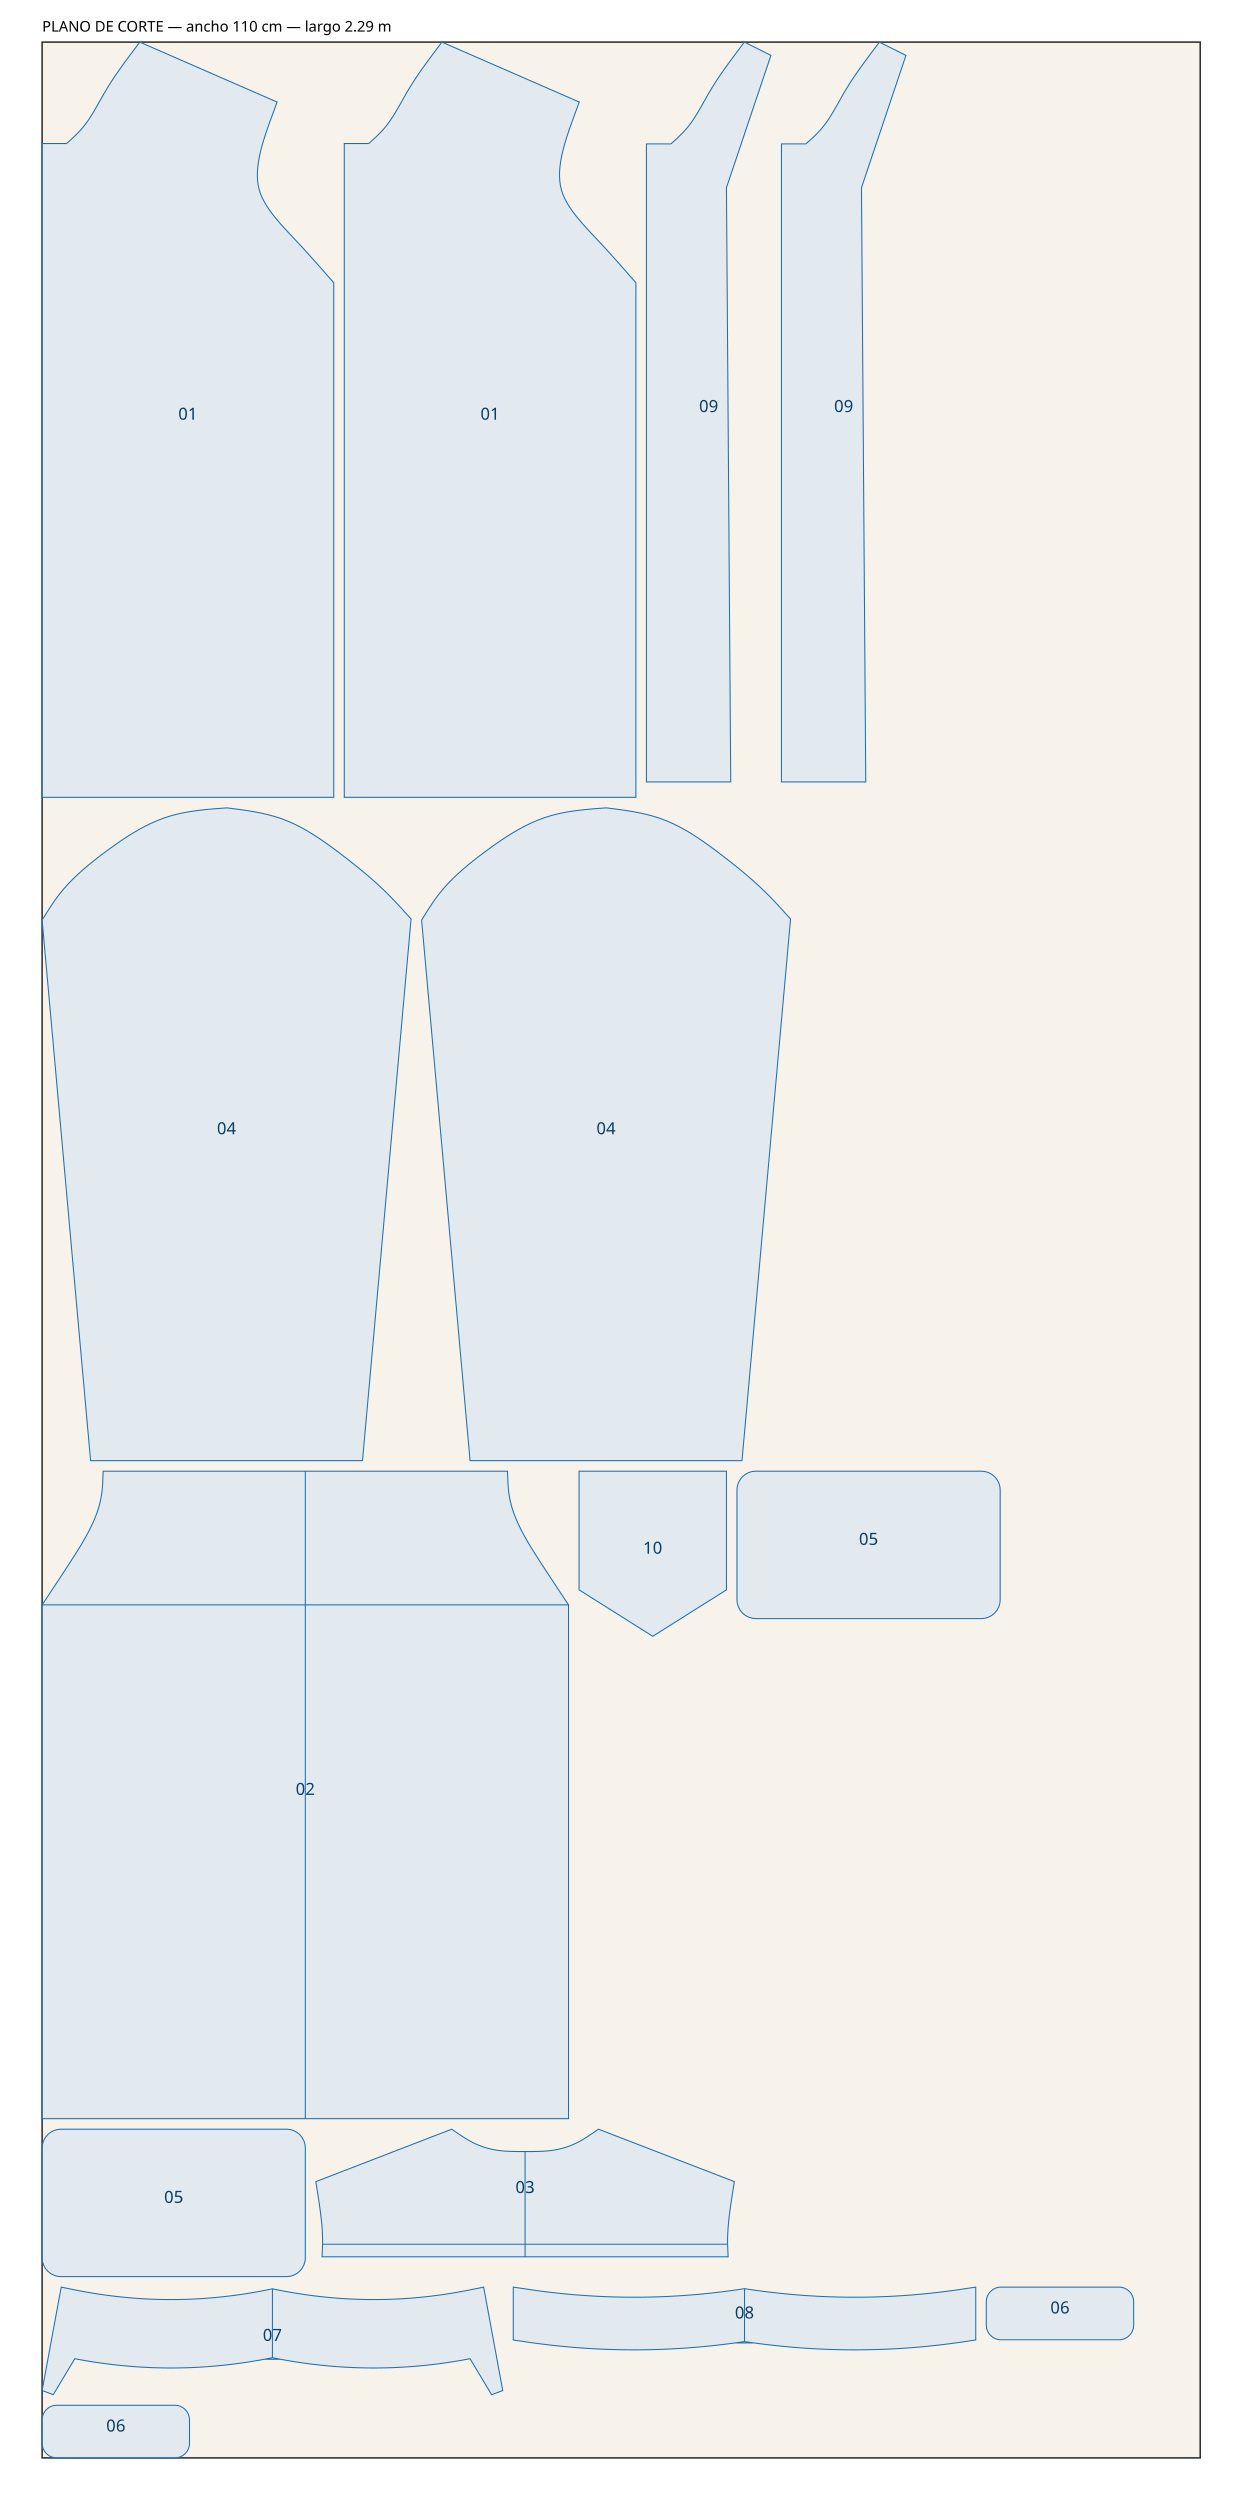
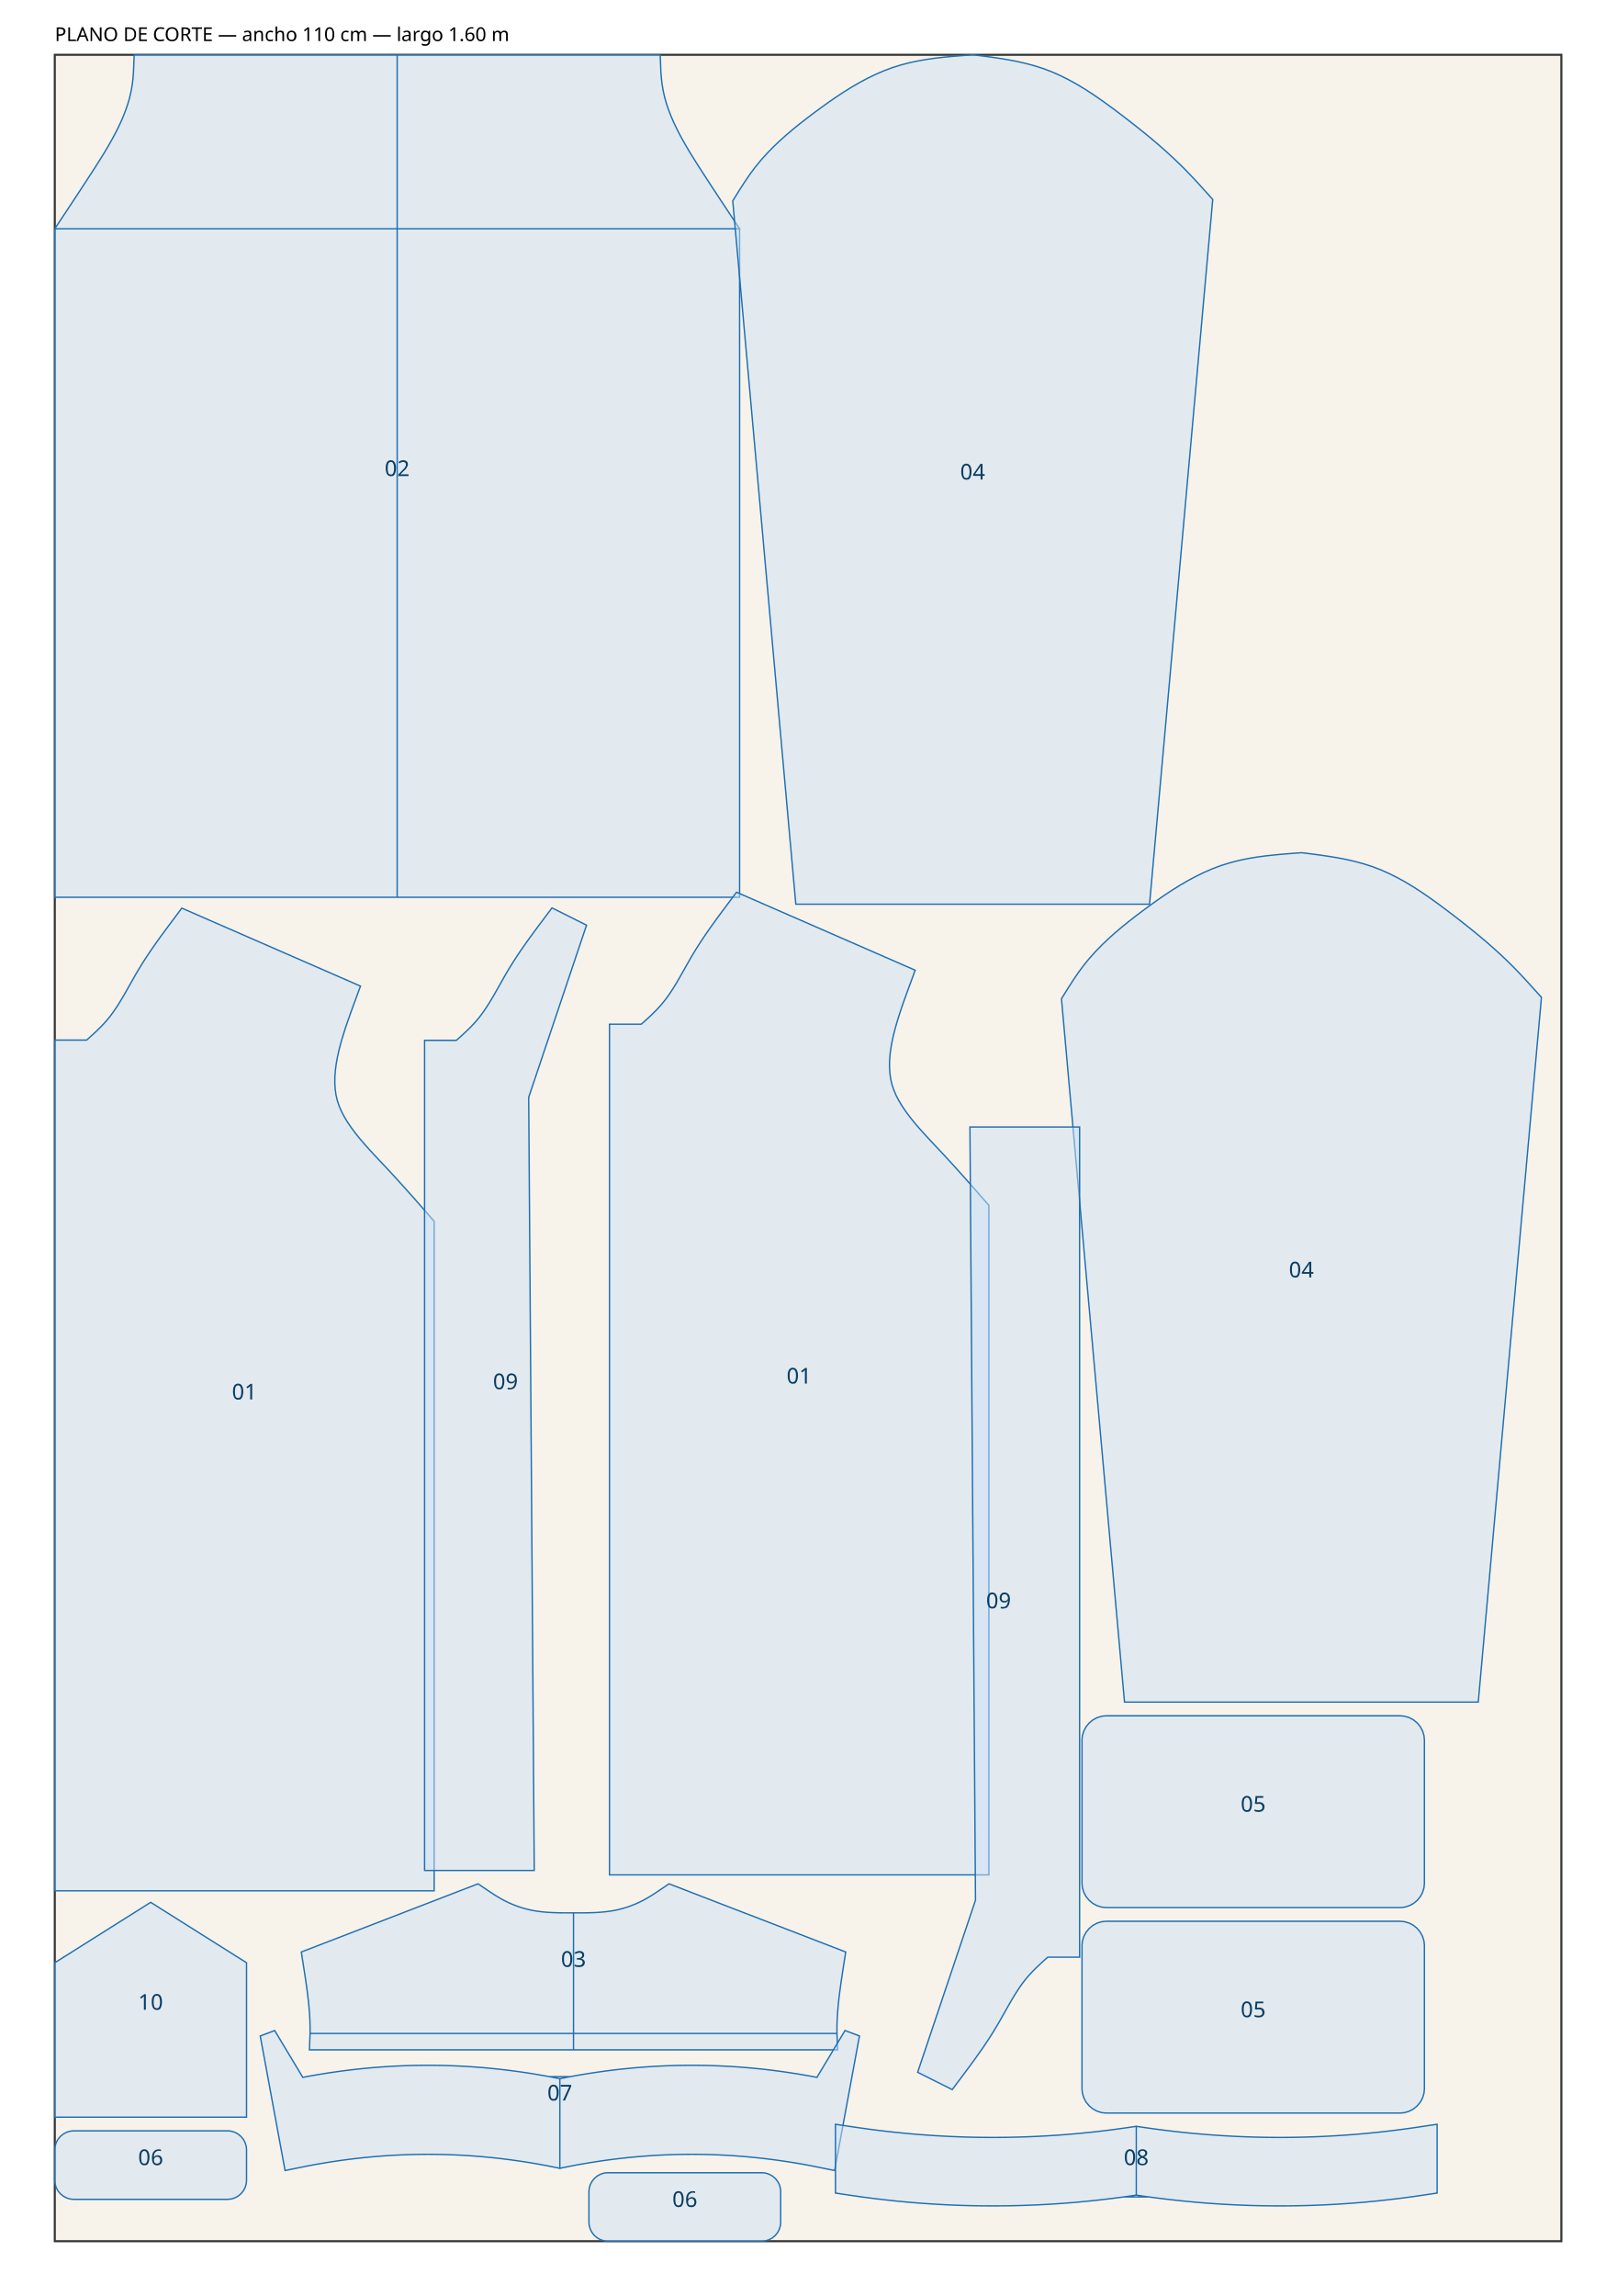
- <svg xmlns="http://www.w3.org/2000/svg" baseProfile="full" height="237.458cm" version="1.1" viewBox="0 0 118.0 237.458" width="118.0cm">
+ <svg xmlns="http://www.w3.org/2000/svg" baseProfile="full" height="167.606cm" version="1.1" viewBox="0 0 118.0 167.606" width="118.0cm">
  <defs />
-   <rect fill="#f7f3ea" height="229.458" stroke="#333" stroke-width="0.15" width="110.0" x="4.0" y="4.0" />
-   <text fill="#000" font-family="sans-serif" font-size="1.4" x="4.0" y="3.0">PLANO DE CORTE — ancho 110 cm — largo 2.29 m</text>
-   <polygon fill="#cfe3f7" fill-opacity="0.5" points="4.0,75.733 31.7,75.733 31.7,26.857 31.1,26.172 30.747,25.768 30.391,25.364 30.032,24.958 29.668,24.55 29.3,24.141 28.927,23.73 28.547,23.317 28.16,22.902 27.771,22.488 27.385,22.076 27.006,21.665 26.638,21.255 26.287,20.846 25.957,20.438 25.652,20.031 25.375,19.625 25.132,19.221 24.923,18.82 24.754,18.422 24.623,18.024 24.53,17.619 24.472,17.2 24.446,16.765 24.451,16.314 24.486,15.848 24.549,15.367 24.638,14.873 24.751,14.367 24.886,13.85 25.04,13.322 25.21,12.787 25.393,12.244 25.587,11.694 25.789,11.139 26.32,9.694 13.275,4.0 12.605,4.894 12.409,5.155 12.213,5.418 12.017,5.683 11.822,5.949 11.628,6.216 11.435,6.486 11.243,6.759 11.052,7.033 10.864,7.311 10.678,7.591 10.494,7.875 10.314,8.162 10.136,8.452 9.963,8.744 9.795,9.036 9.631,9.326 9.469,9.613 9.31,9.896 9.151,10.176 8.992,10.45 8.833,10.719 8.671,10.981 8.507,11.236 8.34,11.484 8.169,11.723 7.993,11.953 7.811,12.175 7.619,12.392 7.418,12.607 7.206,12.819 6.986,13.031 6.758,13.242 6.524,13.454 6.322,13.633 4.0,13.633 4.0,75.733" stroke="#1f6fb2" stroke-width="0.1" />
-   <text fill="#0a3d62" font-family="sans-serif" font-size="1.6" text-anchor="middle" x="17.85" y="39.867">01</text>
-   <polygon fill="#cfe3f7" fill-opacity="0.5" points="32.7,75.733 60.4,75.733 60.4,26.857 59.8,26.172 59.447,25.768 59.091,25.364 58.732,24.958 58.368,24.55 58,24.141 57.627,23.73 57.247,23.317 56.86,22.902 56.471,22.488 56.085,22.076 55.706,21.665 55.338,21.255 54.987,20.846 54.657,20.438 54.352,20.031 54.075,19.625 53.832,19.221 53.623,18.82 53.454,18.422 53.323,18.024 53.23,17.619 53.172,17.2 53.146,16.765 53.151,16.314 53.186,15.848 53.249,15.367 53.338,14.873 53.451,14.367 53.586,13.85 53.74,13.322 53.91,12.787 54.093,12.244 54.287,11.694 54.489,11.139 55.02,9.694 41.975,4.0 41.305,4.894 41.109,5.155 40.913,5.418 40.717,5.683 40.522,5.949 40.328,6.216 40.135,6.486 39.943,6.759 39.752,7.033 39.564,7.311 39.378,7.591 39.194,7.875 39.014,8.162 38.836,8.452 38.663,8.744 38.495,9.036 38.331,9.326 38.169,9.613 38.01,9.896 37.851,10.176 37.692,10.45 37.533,10.719 37.371,10.981 37.207,11.236 37.04,11.484 36.869,11.723 36.693,11.953 36.511,12.175 36.319,12.392 36.118,12.607 35.906,12.819 35.686,13.031 35.458,13.242 35.224,13.454 35.022,13.633 32.7,13.633 32.7,75.733" stroke="#1f6fb2" stroke-width="0.1" />
-   <text fill="#0a3d62" font-family="sans-serif" font-size="1.6" text-anchor="middle" x="46.55" y="39.867">01</text>
-   <polygon fill="#cfe3f7" fill-opacity="0.5" points="61.4,74.268 69.407,74.268 69.001,17.828 73.225,5.262 70.701,4.0 70.005,4.928 69.809,5.19 69.613,5.453 69.417,5.717 69.222,5.983 69.028,6.251 68.835,6.521 68.643,6.793 68.452,7.068 68.264,7.346 68.078,7.626 67.894,7.91 67.714,8.197 67.536,8.487 67.363,8.779 67.195,9.071 67.031,9.36 66.869,9.647 66.71,9.931 66.551,10.21 66.392,10.485 66.233,10.753 66.071,11.016 65.907,11.271 65.74,11.519 65.569,11.758 65.393,11.988 65.211,12.21 65.019,12.427 64.818,12.641 64.606,12.854 64.386,13.066 64.158,13.277 63.924,13.489 63.722,13.668 61.4,13.668 61.4,74.268" stroke="#1f6fb2" stroke-width="0.1" />
-   <text fill="#0a3d62" font-family="sans-serif" font-size="1.6" text-anchor="middle" x="67.312" y="39.134">09</text>
-   <polygon fill="#cfe3f7" fill-opacity="0.5" points="74.225,74.268 82.232,74.268 81.826,17.828 86.05,5.262 83.526,4.0 82.829,4.928 82.634,5.19 82.438,5.453 82.242,5.717 82.047,5.983 81.853,6.251 81.66,6.521 81.468,6.793 81.277,7.068 81.089,7.346 80.903,7.626 80.719,7.91 80.539,8.197 80.361,8.487 80.188,8.779 80.02,9.071 79.856,9.36 79.694,9.647 79.535,9.931 79.376,10.21 79.217,10.485 79.057,10.753 78.896,11.016 78.732,11.271 78.565,11.519 78.394,11.758 78.218,11.988 78.036,12.21 77.844,12.427 77.643,12.641 77.431,12.854 77.211,13.066 76.983,13.277 76.749,13.489 76.547,13.668 74.225,13.668 74.225,74.268" stroke="#1f6fb2" stroke-width="0.1" />
-   <text fill="#0a3d62" font-family="sans-serif" font-size="1.6" text-anchor="middle" x="80.137" y="39.134">09</text>
-   <polygon fill="#cfe3f7" fill-opacity="0.5" points="8.604,138.738 34.432,138.738 39.045,87.293 38.338,86.508 37.918,86.046 37.488,85.585 37.048,85.128 36.597,84.68 36.138,84.243 35.672,83.816 35.199,83.398 34.721,82.988 34.236,82.585 33.747,82.189 33.254,81.798 32.757,81.412 32.256,81.03 31.749,80.649 31.234,80.271 30.709,79.9 30.174,79.538 29.628,79.188 29.069,78.854 28.496,78.539 27.909,78.247 27.306,77.981 26.688,77.745 26.059,77.543 25.427,77.372 24.793,77.227 24.158,77.105 23.525,76.999 22.893,76.907 22.266,76.824 21.544,76.733 20.809,76.787 20.168,76.838 19.524,76.897 18.876,76.97 18.228,77.058 17.579,77.169 16.93,77.305 16.285,77.472 15.646,77.673 15.02,77.908 14.408,78.172 13.811,78.462 13.228,78.775 12.657,79.108 12.097,79.456 11.549,79.818 11.01,80.189 10.481,80.569 9.959,80.953 9.442,81.342 8.929,81.741 8.421,82.15 7.922,82.573 7.433,83.01 6.957,83.464 6.495,83.938 6.052,84.432 5.629,84.949 5.232,85.484 4.863,86.027 4.513,86.57 4.0,87.393 8.604,138.738" stroke="#1f6fb2" stroke-width="0.1" />
-   <text fill="#0a3d62" font-family="sans-serif" font-size="1.6" text-anchor="middle" x="21.522" y="107.735">04</text>
-   <polygon fill="#cfe3f7" fill-opacity="0.5" points="44.648,138.738 70.477,138.738 75.089,87.293 74.383,86.508 73.962,86.046 73.533,85.585 73.093,85.128 72.642,84.68 72.183,84.243 71.717,83.816 71.244,83.398 70.765,82.988 70.281,82.585 69.792,82.189 69.299,81.798 68.801,81.412 68.301,81.03 67.794,80.649 67.279,80.271 66.754,79.9 66.219,79.538 65.673,79.188 65.114,78.854 64.541,78.539 63.953,78.247 63.35,77.981 62.732,77.745 62.104,77.543 61.472,77.372 60.838,77.227 60.203,77.105 59.569,76.999 58.938,76.907 58.31,76.824 57.589,76.733 56.854,76.787 56.213,76.838 55.568,76.897 54.921,76.97 54.272,77.058 53.623,77.169 52.975,77.305 52.33,77.472 51.691,77.673 51.064,77.908 50.453,78.172 49.856,78.462 49.272,78.775 48.701,79.108 48.142,79.456 47.594,79.818 47.055,80.189 46.526,80.569 46.004,80.953 45.487,81.342 44.973,81.741 44.466,82.15 43.967,82.573 43.478,83.01 43.001,83.464 42.54,83.938 42.096,84.432 41.674,84.949 41.277,85.484 40.907,86.027 40.558,86.57 40.045,87.393 44.648,138.738" stroke="#1f6fb2" stroke-width="0.1" />
-   <text fill="#0a3d62" font-family="sans-serif" font-size="1.6" text-anchor="middle" x="57.567" y="107.735">04</text>
-   <polygon fill="#cfe3f7" fill-opacity="0.5" points="54.0,152.436 53.545,151.75 53.256,151.314 52.968,150.878 52.679,150.441 52.391,150.003 52.102,149.564 51.813,149.122 51.525,148.679 51.236,148.233 50.949,147.787 50.667,147.341 50.391,146.894 50.124,146.447 49.868,145.999 49.624,145.552 49.396,145.104 49.183,144.656 48.99,144.208 48.816,143.76 48.664,143.312 48.536,142.864 48.432,142.414 48.351,141.958 48.293,141.494 48.255,141.022 48.203,139.738 29.0,139.738 29.0,201.238 54.0,201.238 54.0,152.436 4.0,152.436 4.455,151.75 4.744,151.314 5.032,150.878 5.321,150.441 5.609,150.003 5.898,149.564 6.187,149.122 6.475,148.679 6.764,148.233 7.051,147.787 7.333,147.341 7.609,146.894 7.876,146.447 8.132,145.999 8.376,145.552 8.604,145.104 8.817,144.656 9.01,144.208 9.184,143.76 9.336,143.312 9.464,142.864 9.568,142.414 9.649,141.958 9.707,141.494 9.745,141.022 9.797,139.738 29.0,139.738 29.0,201.238 4.0,201.238 4.0,152.436" stroke="#1f6fb2" stroke-width="0.1" />
-   <text fill="#0a3d62" font-family="sans-serif" font-size="1.6" text-anchor="middle" x="29.0" y="170.488">02</text>
-   <polygon fill="#cfe3f7" fill-opacity="0.5" points="55.0,151.01 62.0,155.42 69.0,151.01 69.0,139.738 55.0,139.738 55.0,151.01" stroke="#1f6fb2" stroke-width="0.1" />
-   <text fill="#0a3d62" font-family="sans-serif" font-size="1.6" text-anchor="middle" x="62.0" y="147.579">10</text>
-   <polygon fill="#cfe3f7" fill-opacity="0.5" points="70.0,151.987 70.03,152.29 70.133,152.628 70.299,152.94 70.524,153.214 70.797,153.438 71.109,153.605 71.448,153.708 71.751,153.738 93.249,153.738 93.552,153.708 93.891,153.605 94.203,153.438 94.476,153.214 94.701,152.94 94.867,152.628 94.97,152.29 95.0,151.987 95.0,141.489 94.97,141.186 94.867,140.847 94.701,140.535 94.476,140.261 94.203,140.037 93.891,139.87 93.552,139.768 93.249,139.738 71.751,139.738 71.448,139.768 71.109,139.87 70.797,140.037 70.524,140.261 70.299,140.535 70.133,140.847 70.03,141.186 70.0,141.489 70.0,151.987" stroke="#1f6fb2" stroke-width="0.1" />
-   <text fill="#0a3d62" font-family="sans-serif" font-size="1.6" text-anchor="middle" x="82.5" y="146.738">05</text>
-   <polygon fill="#cfe3f7" fill-opacity="0.5" points="4.0,214.487 4.03,214.79 4.133,215.128 4.299,215.44 4.524,215.714 4.797,215.938 5.109,216.105 5.448,216.208 5.751,216.238 27.249,216.238 27.552,216.208 27.891,216.105 28.203,215.938 28.476,215.714 28.701,215.44 28.867,215.128 28.97,214.79 29.0,214.487 29.0,203.989 28.97,203.686 28.867,203.347 28.701,203.035 28.476,202.761 28.203,202.537 27.891,202.37 27.552,202.268 27.249,202.238 5.751,202.238 5.448,202.268 5.109,202.37 4.797,202.537 4.524,202.761 4.299,203.035 4.133,203.347 4.03,203.686 4.0,203.989 4.0,214.487" stroke="#1f6fb2" stroke-width="0.1" />
-   <text fill="#0a3d62" font-family="sans-serif" font-size="1.6" text-anchor="middle" x="16.5" y="209.238">05</text>
-   <polygon fill="#cfe3f7" fill-opacity="0.5" points="69.11,213.164 69.108,212.676 69.123,212.181 69.152,211.679 69.194,211.171 69.248,210.657 69.311,210.137 69.382,209.613 69.459,209.083 69.54,208.55 69.749,207.217 56.846,202.238 56.207,202.672 56.004,202.808 55.803,202.941 55.605,203.068 55.408,203.189 55.213,203.305 55.017,203.413 54.819,203.515 54.618,203.612 54.414,203.703 54.207,203.788 53.998,203.867 53.787,203.94 53.575,204.006 53.361,204.067 53.146,204.12 52.93,204.167 52.712,204.208 52.492,204.242 52.269,204.272 52.042,204.296 51.813,204.315 51.581,204.33 51.345,204.341 51.107,204.349 50.866,204.355 50.622,204.358 50.376,204.359 50.127,204.36 49.874,204.359 49.874,214.359 69.158,214.359 69.11,213.164 30.639,213.164 30.64,212.676 30.626,212.181 30.597,211.679 30.554,211.171 30.501,210.657 30.438,210.137 30.367,209.613 30.29,209.083 30.208,208.55 30.0,207.217 42.903,202.238 43.542,202.672 43.745,202.808 43.945,202.941 44.144,203.068 44.34,203.189 44.536,203.305 44.732,203.413 44.93,203.515 45.131,203.612 45.335,203.703 45.542,203.788 45.75,203.867 45.961,203.94 46.174,204.006 46.388,204.067 46.603,204.12 46.819,204.167 47.036,204.208 47.257,204.242 47.48,204.272 47.706,204.296 47.936,204.315 48.168,204.33 48.403,204.341 48.642,204.349 48.883,204.355 49.126,204.358 49.373,204.359 49.622,204.36 49.874,204.359 49.874,214.359 30.591,214.359 30.639,213.164" stroke="#1f6fb2" stroke-width="0.1" />
-   <text fill="#0a3d62" font-family="sans-serif" font-size="1.6" text-anchor="middle" x="49.874" y="208.298">03</text>
-   <polygon fill="#cfe3f7" fill-opacity="0.5" points="26.655,224.093 27.147,224.182 27.638,224.266 28.13,224.345 28.622,224.419 29.113,224.488 29.605,224.552 30.097,224.611 30.589,224.664 31.08,224.713 31.572,224.756 32.064,224.795 32.556,224.828 33.048,224.856 33.54,224.879 34.032,224.897 34.524,224.909 35.016,224.917 35.508,224.92 36,224.917 36.492,224.909 36.984,224.897 37.476,224.879 37.968,224.856 38.46,224.828 38.952,224.795 39.443,224.756 39.935,224.713 40.427,224.664 40.919,224.611 41.411,224.552 41.902,224.488 42.394,224.419 42.886,224.345 43.377,224.266 43.869,224.182 44.36,224.093 44.645,224.038 46.697,227.458 47.752,227.059 45.939,217.238 44.465,217.536 43.993,217.627 43.521,217.712 43.05,217.793 42.578,217.869 42.106,217.94 41.635,218.006 41.163,218.067 40.692,218.124 40.221,218.175 39.749,218.221 39.278,218.263 38.807,218.3 38.335,218.332 37.864,218.358 37.393,218.381 36.922,218.398 36.45,218.41 35.979,218.417 35.508,218.42 35.037,218.417 34.565,218.41 34.094,218.398 33.623,218.381 33.152,218.358 32.68,218.332 32.209,218.3 31.738,218.263 31.267,218.221 30.795,218.175 30.324,218.124 29.852,218.067 29.381,218.006 28.909,217.94 28.438,217.869 27.966,217.793 27.494,217.712 27.023,217.627 26.551,217.536 25.876,217.399 25.876,223.94 26.164,223.998 26.655,224.093 25.096,224.093 24.605,224.182 24.113,224.266 23.622,224.345 23.13,224.419 22.638,224.488 22.147,224.552 21.655,224.611 21.163,224.664 20.671,224.713 20.179,224.756 19.688,224.795 19.196,224.828 18.704,224.856 18.212,224.879 17.72,224.897 17.228,224.909 16.736,224.917 16.244,224.92 15.752,224.917 15.26,224.909 14.768,224.897 14.276,224.879 13.784,224.856 13.292,224.828 12.8,224.795 12.308,224.756 11.816,224.713 11.325,224.664 10.833,224.611 10.341,224.552 9.849,224.488 9.358,224.419 8.866,224.345 8.374,224.266 7.883,224.182 7.391,224.093 7.107,224.038 5.055,227.458 4.0,227.059 5.813,217.238 7.287,217.536 7.759,217.627 8.23,217.712 8.702,217.793 9.174,217.869 9.645,217.94 10.117,218.006 10.588,218.067 11.06,218.124 11.531,218.175 12.002,218.221 12.474,218.263 12.945,218.3 13.416,218.332 13.888,218.358 14.359,218.381 14.83,218.398 15.301,218.41 15.773,218.417 16.244,218.42 16.715,218.417 17.186,218.41 17.657,218.398 18.129,218.381 18.6,218.358 19.071,218.332 19.543,218.3 20.014,218.263 20.485,218.221 20.957,218.175 21.428,218.124 21.899,218.067 22.371,218.006 22.842,217.94 23.314,217.869 23.786,217.793 24.257,217.712 24.729,217.627 25.201,217.536 25.876,217.399 25.876,223.94 25.588,223.998 25.096,224.093" stroke="#1f6fb2" stroke-width="0.1" />
-   <text fill="#0a3d62" font-family="sans-serif" font-size="1.6" text-anchor="middle" x="25.876" y="222.348">07</text>
-   <polygon fill="#cfe3f7" fill-opacity="0.5" points="71.628,222.54 72.159,222.611 72.691,222.678 73.223,222.741 73.754,222.8 74.286,222.855 74.817,222.905 75.349,222.952 75.881,222.995 76.412,223.033 76.944,223.068 77.476,223.098 78.007,223.124 78.539,223.147 79.071,223.165 79.603,223.179 80.134,223.189 80.666,223.195 81.198,223.198 81.73,223.195 82.261,223.189 82.793,223.179 83.325,223.165 83.856,223.147 84.388,223.124 84.92,223.098 85.452,223.068 85.983,223.033 86.515,222.995 87.047,222.952 87.578,222.905 88.11,222.855 88.642,222.8 89.173,222.741 89.705,222.678 90.236,222.611 90.768,222.54 91.299,222.465 92.68,222.26 92.68,217.238 91.012,217.486 90.496,217.559 89.979,217.628 89.462,217.693 88.946,217.754 88.429,217.811 87.912,217.864 87.396,217.914 86.879,217.959 86.363,218 85.846,218.038 85.33,218.071 84.813,218.101 84.297,218.127 83.78,218.148 83.264,218.166 82.747,218.18 82.231,218.19 81.714,218.196 81.198,218.198 80.681,218.196 80.165,218.19 79.648,218.18 79.132,218.166 78.615,218.148 78.099,218.127 77.582,218.101 77.066,218.071 76.549,218.038 76.033,218 75.516,217.959 75,217.914 74.483,217.864 73.967,217.811 73.45,217.754 72.933,217.693 72.417,217.628 71.9,217.559 71.383,217.486 70.716,217.387 70.716,222.409 71.096,222.465 71.628,222.54 69.804,222.54 69.272,222.611 68.741,222.678 68.209,222.741 67.677,222.8 67.146,222.855 66.614,222.905 66.083,222.952 65.551,222.995 65.019,223.033 64.488,223.068 63.956,223.098 63.424,223.124 62.892,223.147 62.361,223.165 61.829,223.179 61.297,223.189 60.765,223.195 60.234,223.198 59.702,223.195 59.17,223.189 58.639,223.179 58.107,223.165 57.575,223.147 57.043,223.124 56.512,223.098 55.98,223.068 55.448,223.033 54.917,222.995 54.385,222.952 53.853,222.905 53.322,222.855 52.79,222.8 52.258,222.741 51.727,222.678 51.195,222.611 50.664,222.54 50.132,222.465 48.752,222.26 48.752,217.238 50.419,217.486 50.936,217.559 51.453,217.628 51.969,217.693 52.486,217.754 53.003,217.811 53.519,217.864 54.036,217.914 54.552,217.959 55.069,218 55.585,218.038 56.102,218.071 56.618,218.101 57.135,218.127 57.651,218.148 58.168,218.166 58.684,218.18 59.201,218.19 59.717,218.196 60.234,218.198 60.75,218.196 61.267,218.19 61.783,218.18 62.3,218.166 62.816,218.148 63.333,218.127 63.849,218.101 64.366,218.071 64.882,218.038 65.399,218 65.915,217.959 66.432,217.914 66.948,217.864 67.465,217.811 67.982,217.754 68.498,217.693 69.015,217.628 69.531,217.559 70.048,217.486 70.716,217.387 70.716,222.409 70.335,222.465 69.804,222.54" stroke="#1f6fb2" stroke-width="0.1" />
-   <text fill="#0a3d62" font-family="sans-serif" font-size="1.6" text-anchor="middle" x="70.716" y="220.218">08</text>
-   <polygon fill="#cfe3f7" fill-opacity="0.5" points="93.68,220.887 93.702,221.112 93.782,221.375 93.912,221.618 94.087,221.831 94.299,222.006 94.542,222.136 94.806,222.216 95.031,222.238 106.329,222.238 106.554,222.216 106.817,222.136 107.06,222.006 107.273,221.831 107.448,221.618 107.578,221.375 107.658,221.112 107.68,220.887 107.68,218.589 107.658,218.364 107.578,218.1 107.448,217.857 107.273,217.644 107.06,217.47 106.817,217.34 106.554,217.26 106.329,217.238 95.031,217.238 94.806,217.26 94.542,217.34 94.299,217.47 94.087,217.644 93.912,217.857 93.782,218.1 93.702,218.364 93.68,218.589 93.68,220.887" stroke="#1f6fb2" stroke-width="0.1" />
-   <text fill="#0a3d62" font-family="sans-serif" font-size="1.6" text-anchor="middle" x="100.68" y="219.738">06</text>
-   <polygon fill="#cfe3f7" fill-opacity="0.5" points="4.0,232.107 4.022,232.332 4.102,232.595 4.232,232.838 4.407,233.051 4.62,233.226 4.862,233.355 5.126,233.435 5.351,233.458 16.649,233.458 16.874,233.435 17.138,233.355 17.38,233.226 17.593,233.051 17.768,232.838 17.898,232.595 17.978,232.332 18.0,232.107 18.0,229.808 17.978,229.584 17.898,229.32 17.768,229.077 17.593,228.864 17.38,228.689 17.138,228.56 16.874,228.48 16.649,228.458 5.351,228.458 5.126,228.48 4.862,228.56 4.62,228.689 4.407,228.864 4.232,229.077 4.102,229.32 4.022,229.584 4.0,229.808 4.0,232.107" stroke="#1f6fb2" stroke-width="0.1" />
-   <text fill="#0a3d62" font-family="sans-serif" font-size="1.6" text-anchor="middle" x="11.0" y="230.958">06</text>
+   <rect fill="#f7f3ea" height="159.606" stroke="#333" stroke-width="0.15" width="110.0" x="4.0" y="4.0" />
+   <text fill="#000" font-family="sans-serif" font-size="1.4" x="4.0" y="3.0">PLANO DE CORTE — ancho 110 cm — largo 1.60 m</text>
+   <polygon fill="#cfe3f7" fill-opacity="0.5" points="54.0,16.699 53.545,16.012 53.256,15.576 52.968,15.14 52.679,14.703 52.391,14.265 52.102,13.826 51.813,13.385 51.525,12.941 51.236,12.496 50.949,12.05 50.667,11.603 50.391,11.156 50.124,10.709 49.868,10.262 49.624,9.814 49.396,9.366 49.183,8.918 48.99,8.47 48.816,8.022 48.664,7.574 48.536,7.126 48.432,6.676 48.351,6.22 48.293,5.757 48.255,5.285 48.203,4.0 29.0,4.0 29.0,65.5 54.0,65.5 54.0,16.699 4.0,16.699 4.455,16.012 4.744,15.576 5.032,15.14 5.321,14.703 5.609,14.265 5.898,13.826 6.187,13.385 6.475,12.941 6.764,12.496 7.051,12.05 7.333,11.603 7.609,11.156 7.876,10.709 8.132,10.262 8.376,9.814 8.604,9.366 8.817,8.918 9.01,8.47 9.184,8.022 9.336,7.574 9.464,7.126 9.568,6.676 9.649,6.22 9.707,5.757 9.745,5.285 9.797,4.0 29.0,4.0 29.0,65.5 4.0,65.5 4.0,16.699" stroke="#1f6fb2" stroke-width="0.1" />
+   <text fill="#0a3d62" font-family="sans-serif" font-size="1.6" text-anchor="middle" x="29.0" y="34.75">02</text>
+   <polygon fill="#cfe3f7" fill-opacity="0.5" points="58.104,66.005 83.932,66.005 88.545,14.56 87.838,13.775 87.418,13.313 86.988,12.852 86.548,12.395 86.097,11.947 85.638,11.51 85.172,11.083 84.699,10.664 84.221,10.254 83.736,9.852 83.247,9.456 82.754,9.065 82.257,8.679 81.756,8.296 81.249,7.916 80.734,7.538 80.209,7.167 79.674,6.805 79.128,6.455 78.569,6.121 77.996,5.806 77.409,5.514 76.806,5.248 76.188,5.012 75.559,4.81 74.927,4.639 74.293,4.494 73.658,4.372 73.025,4.266 72.393,4.174 71.766,4.091 71.044,4.0 70.309,4.054 69.668,4.105 69.024,4.164 68.376,4.236 67.728,4.325 67.079,4.436 66.43,4.572 65.785,4.739 65.146,4.94 64.52,5.175 63.908,5.439 63.311,5.729 62.728,6.042 62.157,6.374 61.597,6.723 61.049,7.084 60.51,7.456 59.981,7.835 59.459,8.22 58.942,8.609 58.429,9.008 57.921,9.417 57.422,9.84 56.933,10.277 56.457,10.731 55.995,11.205 55.552,11.699 55.129,12.216 54.732,12.751 54.363,13.294 54.013,13.837 53.5,14.66 58.104,66.005" stroke="#1f6fb2" stroke-width="0.1" />
+   <text fill="#0a3d62" font-family="sans-serif" font-size="1.6" text-anchor="middle" x="71.022" y="35.002">04</text>
+   <polygon fill="#cfe3f7" fill-opacity="0.5" points="82.104,124.251 107.932,124.251 112.545,72.806 111.838,72.021 111.418,71.559 110.988,71.098 110.548,70.642 110.097,70.194 109.638,69.756 109.172,69.329 108.699,68.911 108.221,68.501 107.736,68.098 107.247,67.702 106.754,67.311 106.257,66.925 105.756,66.543 105.249,66.162 104.734,65.785 104.209,65.413 103.674,65.051 103.128,64.701 102.569,64.367 101.996,64.053 101.409,63.76 100.806,63.494 100.188,63.258 99.559,63.056 98.927,62.885 98.293,62.74 97.658,62.618 97.025,62.513 96.393,62.421 95.766,62.337 95.044,62.246 94.309,62.3 93.668,62.351 93.024,62.411 92.376,62.483 91.728,62.572 91.079,62.682 90.43,62.818 89.785,62.985 89.146,63.186 88.52,63.421 87.908,63.685 87.311,63.976 86.728,64.289 86.157,64.621 85.597,64.969 85.049,65.331 84.51,65.703 83.981,66.082 83.459,66.466 82.942,66.856 82.429,67.254 81.921,67.663 81.422,68.086 80.933,68.523 80.457,68.977 79.995,69.451 79.552,69.945 79.129,70.462 78.732,70.997 78.363,71.54 78.013,72.084 77.5,72.906 82.104,124.251" stroke="#1f6fb2" stroke-width="0.1" />
+   <text fill="#0a3d62" font-family="sans-serif" font-size="1.6" text-anchor="middle" x="95.022" y="93.249">04</text>
+   <polygon fill="#cfe3f7" fill-opacity="0.5" points="44.5,136.865 72.2,136.865 72.2,87.989 71.6,87.303 71.247,86.9 70.891,86.495 70.532,86.089 70.168,85.682 69.8,85.273 69.427,84.861 69.047,84.448 68.66,84.033 68.271,83.62 67.885,83.208 67.506,82.797 67.138,82.387 66.787,81.978 66.457,81.569 66.152,81.162 65.875,80.756 65.632,80.352 65.423,79.951 65.254,79.553 65.123,79.156 65.03,78.75 64.972,78.331 64.946,77.896 64.951,77.445 64.986,76.979 65.049,76.499 65.138,76.005 65.251,75.498 65.386,74.981 65.54,74.454 65.71,73.918 65.893,73.375 66.087,72.825 66.289,72.27 66.82,70.825 53.775,65.131 53.105,66.025 52.909,66.287 52.713,66.55 52.517,66.814 52.322,67.08 52.128,67.348 51.935,67.618 51.743,67.89 51.552,68.165 51.364,68.442 51.178,68.723 50.994,69.006 50.814,69.293 50.636,69.584 50.463,69.876 50.295,70.167 50.131,70.457 49.969,70.744 49.81,71.028 49.651,71.307 49.492,71.582 49.333,71.85 49.171,72.113 49.007,72.368 48.84,72.615 48.669,72.855 48.493,73.085 48.311,73.307 48.119,73.524 47.918,73.738 47.706,73.951 47.486,74.162 47.258,74.374 47.024,74.586 46.822,74.765 44.5,74.765 44.5,136.865" stroke="#1f6fb2" stroke-width="0.1" />
+   <text fill="#0a3d62" font-family="sans-serif" font-size="1.6" text-anchor="middle" x="58.35" y="100.998">01</text>
+   <polygon fill="#cfe3f7" fill-opacity="0.5" points="4.0,138.026 31.7,138.026 31.7,89.15 31.1,88.464 30.747,88.061 30.391,87.656 30.032,87.25 29.668,86.843 29.3,86.434 28.927,86.022 28.547,85.609 28.16,85.194 27.771,84.781 27.385,84.369 27.006,83.958 26.638,83.548 26.287,83.139 25.957,82.731 25.652,82.323 25.375,81.917 25.132,81.513 24.923,81.112 24.754,80.714 24.623,80.317 24.53,79.911 24.472,79.492 24.446,79.057 24.451,78.606 24.486,78.14 24.549,77.66 24.638,77.166 24.751,76.659 24.886,76.142 25.04,75.615 25.21,75.079 25.393,74.536 25.587,73.986 25.789,73.431 26.32,71.986 13.275,66.293 12.605,67.186 12.409,67.448 12.213,67.711 12.017,67.975 11.822,68.241 11.628,68.509 11.435,68.779 11.243,69.051 11.052,69.326 10.864,69.603 10.678,69.884 10.494,70.168 10.314,70.455 10.136,70.745 9.963,71.037 9.795,71.329 9.631,71.618 9.469,71.905 9.31,72.189 9.151,72.468 8.992,72.743 8.833,73.011 8.671,73.274 8.507,73.529 8.34,73.776 8.169,74.016 7.993,74.246 7.811,74.468 7.619,74.685 7.418,74.899 7.206,75.112 6.986,75.324 6.758,75.535 6.524,75.747 6.322,75.926 4.0,75.926 4.0,138.026" stroke="#1f6fb2" stroke-width="0.1" />
+   <text fill="#0a3d62" font-family="sans-serif" font-size="1.6" text-anchor="middle" x="17.85" y="102.159">01</text>
+   <polygon fill="#cfe3f7" fill-opacity="0.5" points="31.0,136.543 39.007,136.543 38.601,80.103 42.825,67.537 40.301,66.275 39.605,67.204 39.409,67.465 39.213,67.728 39.017,67.992 38.822,68.258 38.628,68.526 38.435,68.796 38.243,69.069 38.052,69.343 37.864,69.621 37.678,69.901 37.494,70.185 37.314,70.472 37.136,70.762 36.963,71.054 36.795,71.346 36.631,71.636 36.469,71.923 36.31,72.206 36.151,72.486 35.992,72.76 35.833,73.029 35.671,73.291 35.507,73.546 35.34,73.794 35.169,74.033 34.993,74.263 34.811,74.485 34.619,74.702 34.418,74.917 34.206,75.129 33.986,75.341 33.758,75.552 33.524,75.764 33.322,75.943 31.0,75.943 31.0,136.543" stroke="#1f6fb2" stroke-width="0.1" />
+   <text fill="#0a3d62" font-family="sans-serif" font-size="1.6" text-anchor="middle" x="36.912" y="101.409">09</text>
+   <polygon fill="#cfe3f7" fill-opacity="0.5" points="78.825,82.271 70.818,82.271 71.224,138.711 67.0,151.276 69.524,152.539 70.22,151.61 70.416,151.349 70.612,151.086 70.808,150.821 71.003,150.555 71.197,150.288 71.39,150.018 71.582,149.745 71.773,149.471 71.961,149.193 72.147,148.913 72.331,148.629 72.511,148.342 72.689,148.052 72.862,147.76 73.03,147.468 73.194,147.178 73.356,146.891 73.515,146.608 73.674,146.328 73.833,146.054 73.992,145.785 74.154,145.523 74.318,145.268 74.485,145.02 74.656,144.781 74.832,144.551 75.014,144.329 75.206,144.112 75.407,143.897 75.619,143.685 75.839,143.473 76.066,143.262 76.301,143.05 76.502,142.871 78.825,142.871 78.825,82.271" stroke="#1f6fb2" stroke-width="0.1" />
+   <text fill="#0a3d62" font-family="sans-serif" font-size="1.6" text-anchor="middle" x="72.912" y="117.405">09</text>
+   <polygon fill="#cfe3f7" fill-opacity="0.5" points="61.11,148.442 61.108,147.954 61.123,147.459 61.152,146.957 61.194,146.449 61.248,145.935 61.311,145.415 61.382,144.891 61.459,144.361 61.54,143.828 61.749,142.494 48.846,137.516 48.207,137.95 48.004,138.086 47.803,138.218 47.605,138.346 47.408,138.467 47.213,138.582 47.017,138.691 46.819,138.793 46.618,138.89 46.414,138.981 46.207,139.066 45.998,139.145 45.787,139.218 45.575,139.284 45.361,139.344 45.146,139.398 44.93,139.445 44.712,139.486 44.492,139.52 44.269,139.549 44.042,139.573 43.813,139.593 43.581,139.608 43.345,139.619 43.107,139.627 42.866,139.633 42.622,139.636 42.376,139.637 42.127,139.637 41.874,139.637 41.874,149.637 61.158,149.637 61.11,148.442 22.639,148.442 22.64,147.954 22.626,147.459 22.597,146.957 22.554,146.449 22.501,145.935 22.438,145.415 22.367,144.891 22.29,144.361 22.208,143.828 22.0,142.494 34.903,137.516 35.542,137.95 35.745,138.086 35.945,138.218 36.144,138.346 36.34,138.467 36.536,138.582 36.732,138.691 36.93,138.793 37.131,138.89 37.335,138.981 37.542,139.066 37.75,139.145 37.961,139.218 38.174,139.284 38.388,139.344 38.603,139.398 38.819,139.445 39.036,139.486 39.257,139.52 39.48,139.549 39.706,139.573 39.936,139.593 40.168,139.608 40.403,139.619 40.642,139.627 40.883,139.633 41.126,139.636 41.373,139.637 41.622,139.637 41.874,139.637 41.874,149.637 22.591,149.637 22.639,148.442" stroke="#1f6fb2" stroke-width="0.1" />
+   <text fill="#0a3d62" font-family="sans-serif" font-size="1.6" text-anchor="middle" x="41.874" y="143.576">03</text>
+   <polygon fill="#cfe3f7" fill-opacity="0.5" points="40.096,151.591 39.605,151.502 39.113,151.418 38.622,151.339 38.13,151.265 37.638,151.196 37.147,151.132 36.655,151.073 36.163,151.02 35.671,150.971 35.179,150.928 34.688,150.889 34.196,150.856 33.704,150.828 33.212,150.805 32.72,150.787 32.228,150.774 31.736,150.767 31.244,150.764 30.752,150.767 30.26,150.774 29.768,150.787 29.276,150.805 28.784,150.828 28.292,150.856 27.8,150.889 27.308,150.928 26.816,150.971 26.325,151.02 25.833,151.073 25.341,151.132 24.849,151.196 24.358,151.265 23.866,151.339 23.374,151.418 22.883,151.502 22.391,151.591 22.107,151.646 20.055,148.226 19.0,148.625 20.813,158.446 22.287,158.148 22.759,158.057 23.23,157.971 23.702,157.891 24.174,157.815 24.645,157.744 25.117,157.678 25.588,157.617 26.06,157.56 26.531,157.509 27.002,157.462 27.474,157.421 27.945,157.384 28.416,157.352 28.888,157.325 29.359,157.303 29.83,157.286 30.301,157.274 30.773,157.267 31.244,157.264 31.715,157.267 32.186,157.274 32.657,157.286 33.129,157.303 33.6,157.325 34.071,157.352 34.543,157.384 35.014,157.421 35.485,157.462 35.957,157.509 36.428,157.56 36.899,157.617 37.371,157.678 37.842,157.744 38.314,157.815 38.786,157.891 39.257,157.971 39.729,158.057 40.201,158.148 40.876,158.284 40.876,151.744 40.588,151.686 40.096,151.591 41.655,151.591 42.147,151.502 42.638,151.418 43.13,151.339 43.622,151.265 44.113,151.196 44.605,151.132 45.097,151.073 45.589,151.02 46.08,150.971 46.572,150.928 47.064,150.889 47.556,150.856 48.048,150.828 48.54,150.805 49.032,150.787 49.524,150.774 50.016,150.767 50.508,150.764 51,150.767 51.492,150.774 51.984,150.787 52.476,150.805 52.968,150.828 53.46,150.856 53.952,150.889 54.443,150.928 54.935,150.971 55.427,151.02 55.919,151.073 56.411,151.132 56.902,151.196 57.394,151.265 57.886,151.339 58.377,151.418 58.869,151.502 59.36,151.591 59.645,151.646 61.697,148.226 62.752,148.625 60.939,158.446 59.465,158.148 58.993,158.057 58.521,157.971 58.05,157.891 57.578,157.815 57.106,157.744 56.635,157.678 56.163,157.617 55.692,157.56 55.221,157.509 54.749,157.462 54.278,157.421 53.807,157.384 53.335,157.352 52.864,157.325 52.393,157.303 51.922,157.286 51.45,157.274 50.979,157.267 50.508,157.264 50.037,157.267 49.565,157.274 49.094,157.286 48.623,157.303 48.152,157.325 47.68,157.352 47.209,157.384 46.738,157.421 46.267,157.462 45.795,157.509 45.324,157.56 44.852,157.617 44.381,157.678 43.909,157.744 43.438,157.815 42.966,157.891 42.494,157.971 42.023,158.057 41.551,158.148 40.876,158.284 40.876,151.744 41.164,151.686 41.655,151.591" stroke="#1f6fb2" stroke-width="0.1" />
+   <text fill="#0a3d62" font-family="sans-serif" font-size="1.6" text-anchor="middle" x="40.876" y="153.336">07</text>
+   <polygon fill="#cfe3f7" fill-opacity="0.5" points="79.0,137.5 79.03,137.803 79.133,138.142 79.299,138.454 79.524,138.727 79.797,138.952 80.109,139.118 80.448,139.221 80.751,139.251 102.249,139.251 102.552,139.221 102.891,139.118 103.203,138.952 103.476,138.727 103.701,138.454 103.867,138.142 103.97,137.803 104.0,137.5 104.0,127.002 103.97,126.699 103.867,126.36 103.701,126.048 103.476,125.775 103.203,125.55 102.891,125.383 102.552,125.281 102.249,125.251 80.751,125.251 80.448,125.281 80.109,125.383 79.797,125.55 79.524,125.775 79.299,126.048 79.133,126.36 79.03,126.699 79.0,127.002 79.0,137.5" stroke="#1f6fb2" stroke-width="0.1" />
+   <text fill="#0a3d62" font-family="sans-serif" font-size="1.6" text-anchor="middle" x="91.5" y="132.251">05</text>
+   <polygon fill="#cfe3f7" fill-opacity="0.5" points="79.0,152.5 79.03,152.803 79.133,153.142 79.299,153.454 79.524,153.727 79.797,153.952 80.109,154.118 80.448,154.221 80.751,154.251 102.249,154.251 102.552,154.221 102.891,154.118 103.203,153.952 103.476,153.727 103.701,153.454 103.867,153.142 103.97,152.803 104.0,152.5 104.0,142.002 103.97,141.699 103.867,141.36 103.701,141.048 103.476,140.775 103.203,140.55 102.891,140.383 102.552,140.281 102.249,140.251 80.751,140.251 80.448,140.281 80.109,140.383 79.797,140.55 79.524,140.775 79.299,141.048 79.133,141.36 79.03,141.699 79.0,142.002 79.0,152.5" stroke="#1f6fb2" stroke-width="0.1" />
+   <text fill="#0a3d62" font-family="sans-serif" font-size="1.6" text-anchor="middle" x="91.5" y="147.251">05</text>
+   <polygon fill="#cfe3f7" fill-opacity="0.5" points="83.876,160.373 84.408,160.444 84.939,160.511 85.471,160.574 86.002,160.632 86.534,160.687 87.066,160.738 87.597,160.785 88.129,160.827 88.661,160.866 89.192,160.9 89.724,160.931 90.256,160.957 90.787,160.979 91.319,160.998 91.851,161.012 92.383,161.022 92.914,161.028 93.446,161.03 93.978,161.028 94.51,161.022 95.041,161.012 95.573,160.998 96.105,160.979 96.636,160.957 97.168,160.931 97.7,160.9 98.232,160.866 98.763,160.827 99.295,160.785 99.827,160.738 100.358,160.687 100.89,160.632 101.421,160.574 101.953,160.511 102.485,160.444 103.016,160.373 103.548,160.298 104.928,160.092 104.928,155.07 103.261,155.318 102.744,155.391 102.227,155.46 101.711,155.525 101.194,155.587 100.677,155.644 100.161,155.697 99.644,155.746 99.128,155.792 98.611,155.833 98.095,155.87 97.578,155.904 97.061,155.933 96.545,155.959 96.028,155.981 95.512,155.998 94.996,156.012 94.479,156.022 93.963,156.028 93.446,156.03 92.93,156.028 92.413,156.022 91.897,156.012 91.38,155.998 90.864,155.981 90.347,155.959 89.831,155.933 89.314,155.904 88.798,155.87 88.281,155.833 87.765,155.792 87.248,155.746 86.732,155.697 86.215,155.644 85.698,155.587 85.182,155.525 84.665,155.46 84.148,155.391 83.632,155.318 82.964,155.219 82.964,160.241 83.345,160.298 83.876,160.373 82.052,160.373 81.52,160.444 80.989,160.511 80.457,160.574 79.926,160.632 79.394,160.687 78.862,160.738 78.331,160.785 77.799,160.827 77.267,160.866 76.736,160.9 76.204,160.931 75.672,160.957 75.141,160.979 74.609,160.998 74.077,161.012 73.546,161.022 73.014,161.028 72.482,161.03 71.95,161.028 71.419,161.022 70.887,161.012 70.355,160.998 69.823,160.979 69.292,160.957 68.76,160.931 68.228,160.9 67.697,160.866 67.165,160.827 66.633,160.785 66.102,160.738 65.57,160.687 65.038,160.632 64.507,160.574 63.975,160.511 63.444,160.444 62.912,160.373 62.381,160.298 61.0,160.092 61.0,155.07 62.668,155.318 63.184,155.391 63.701,155.46 64.218,155.525 64.734,155.587 65.251,155.644 65.767,155.697 66.284,155.746 66.801,155.792 67.317,155.833 67.834,155.87 68.35,155.904 68.867,155.933 69.383,155.959 69.9,155.981 70.416,155.998 70.933,156.012 71.449,156.022 71.966,156.028 72.482,156.03 72.999,156.028 73.515,156.022 74.031,156.012 74.548,155.998 75.064,155.981 75.581,155.959 76.097,155.933 76.614,155.904 77.13,155.87 77.647,155.833 78.164,155.792 78.68,155.746 79.197,155.697 79.713,155.644 80.23,155.587 80.746,155.525 81.263,155.46 81.78,155.391 82.296,155.318 82.964,155.219 82.964,160.241 82.583,160.298 82.052,160.373" stroke="#1f6fb2" stroke-width="0.1" />
+   <text fill="#0a3d62" font-family="sans-serif" font-size="1.6" text-anchor="middle" x="82.964" y="158.05">08</text>
+   <polygon fill="#cfe3f7" fill-opacity="0.5" points="18.0,143.278 11.0,138.868 4.0,143.278 4.0,154.55 18.0,154.55 18.0,143.278" stroke="#1f6fb2" stroke-width="0.1" />
+   <text fill="#0a3d62" font-family="sans-serif" font-size="1.6" text-anchor="middle" x="11.0" y="146.709">10</text>
+   <polygon fill="#cfe3f7" fill-opacity="0.5" points="4.0,159.199 4.022,159.424 4.102,159.688 4.232,159.931 4.407,160.143 4.62,160.318 4.862,160.448 5.126,160.528 5.351,160.55 16.649,160.55 16.874,160.528 17.138,160.448 17.38,160.318 17.593,160.143 17.768,159.931 17.898,159.688 17.978,159.424 18.0,159.199 18.0,156.901 17.978,156.676 17.898,156.412 17.768,156.17 17.593,155.957 17.38,155.782 17.138,155.652 16.874,155.572 16.649,155.55 5.351,155.55 5.126,155.572 4.862,155.652 4.62,155.782 4.407,155.957 4.232,156.17 4.102,156.412 4.022,156.676 4.0,156.901 4.0,159.199" stroke="#1f6fb2" stroke-width="0.1" />
+   <text fill="#0a3d62" font-family="sans-serif" font-size="1.6" text-anchor="middle" x="11.0" y="158.05">06</text>
+   <polygon fill="#cfe3f7" fill-opacity="0.5" points="43.0,162.255 43.022,162.48 43.102,162.743 43.232,162.986 43.407,163.199 43.62,163.374 43.862,163.503 44.126,163.583 44.351,163.606 55.649,163.606 55.874,163.583 56.138,163.503 56.38,163.374 56.593,163.199 56.768,162.986 56.898,162.743 56.978,162.48 57.0,162.255 57.0,159.956 56.978,159.732 56.898,159.468 56.768,159.225 56.593,159.012 56.38,158.838 56.138,158.708 55.874,158.628 55.649,158.606 44.351,158.606 44.126,158.628 43.862,158.708 43.62,158.838 43.407,159.012 43.232,159.225 43.102,159.468 43.022,159.732 43.0,159.956 43.0,162.255" stroke="#1f6fb2" stroke-width="0.1" />
+   <text fill="#0a3d62" font-family="sans-serif" font-size="1.6" text-anchor="middle" x="50.0" y="161.106">06</text>
</svg>
